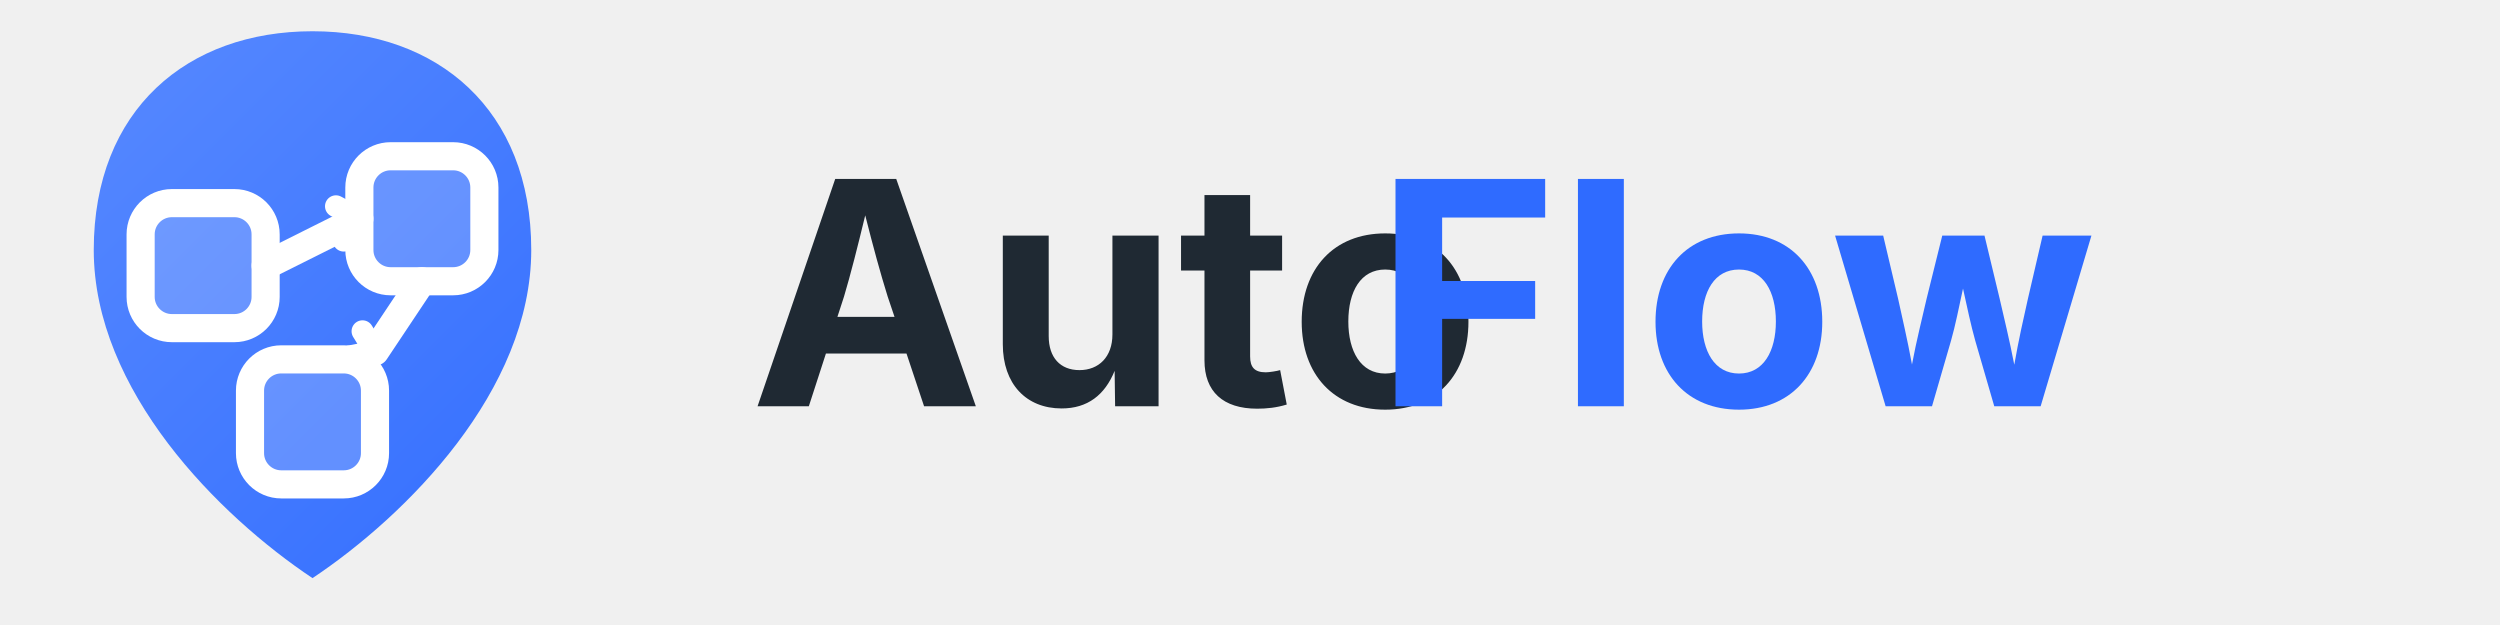
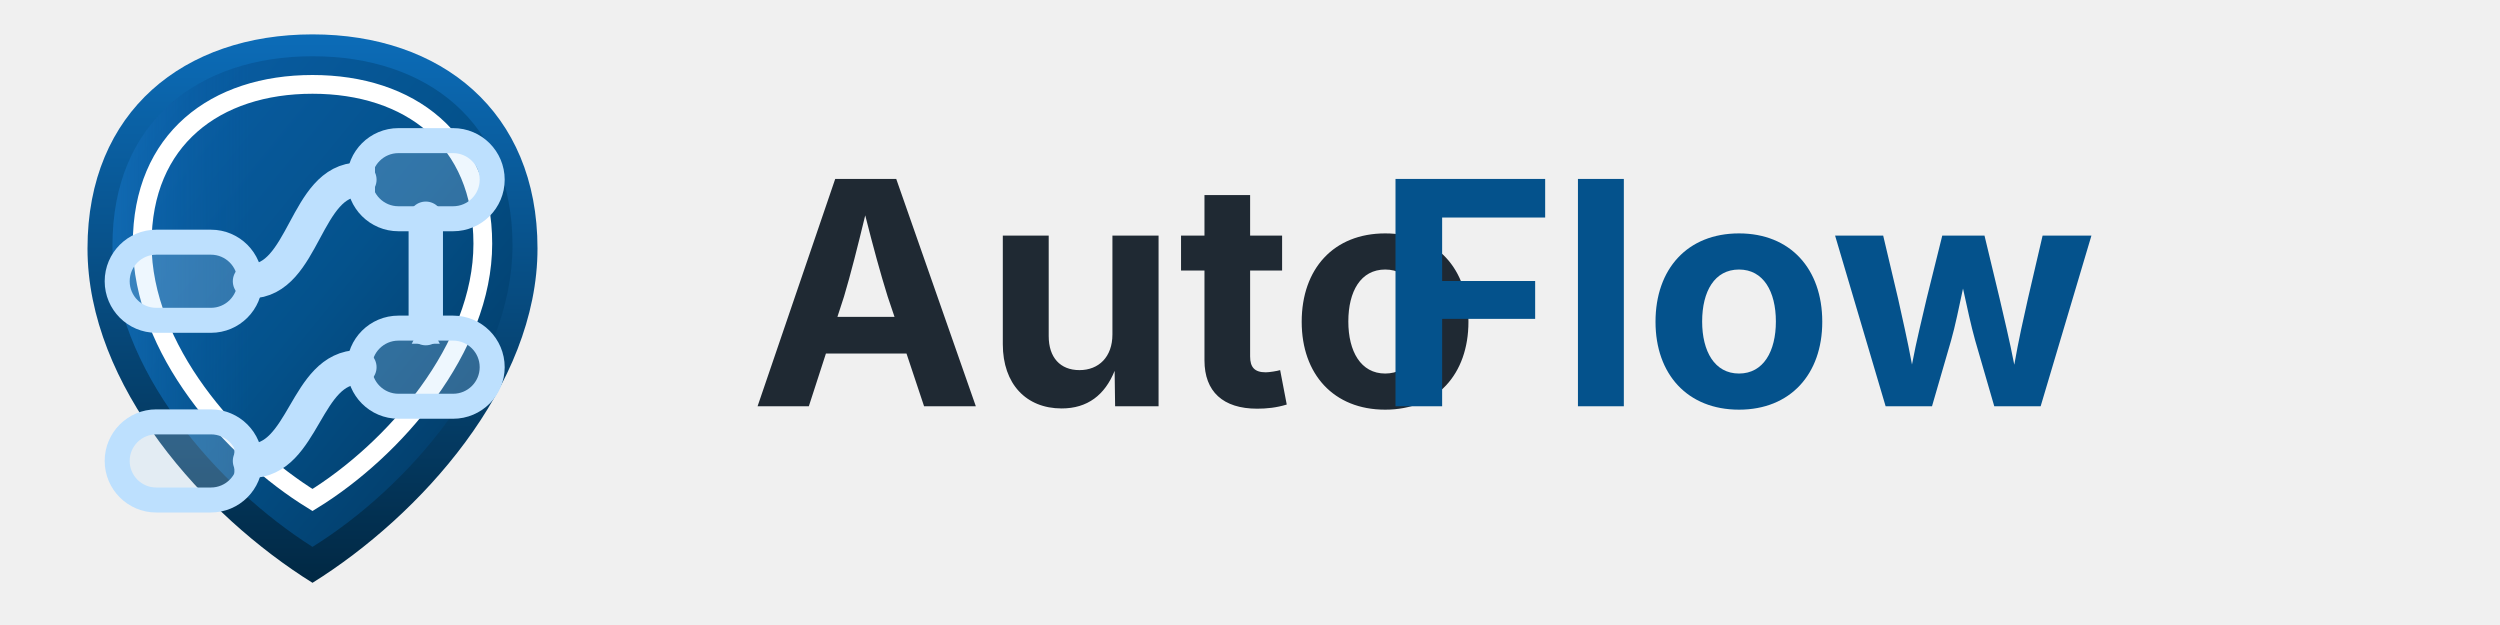
<svg xmlns="http://www.w3.org/2000/svg" viewBox="0 0 160 40" fill="none">
  <defs>
-     <linearGradient id="brandGradWm" x1="0" y1="0" x2="40" y2="40" gradientUnits="userSpaceOnUse">
-       <stop offset="0%" stop-color="#5B8CFF" />
-       <stop offset="100%" stop-color="#2F6BFF" />
+     <linearGradient id="wmShieldBase" x1="0%" y1="0%" x2="100%" y2="100%">
+       <stop offset="0%" stop-color="#0A5FA8" />
+       <stop offset="50%" stop-color="#04528C" />
+       <stop offset="100%" stop-color="#02355C" />
+     </linearGradient>
+     <linearGradient id="wmShieldSheen" x1="0%" y1="0%" x2="100%" y2="0%">
+       <stop offset="0%" stop-color="#1A7BC8" stop-opacity="0.45" />
+       <stop offset="35%" stop-color="#0A5FA8" stop-opacity="0" />
+     </linearGradient>
+     <linearGradient id="wmShieldRim" x1="0%" y1="0%" x2="0%" y2="100%">
+       <stop offset="0%" stop-color="#0C6CB8" />
+       <stop offset="100%" stop-color="#012843" />
    </linearGradient>
  </defs>
  <g transform="translate(0,0)">
-     <path d="M20 2c8 0 14 5 14 14 0 9-8 17-14 21-6-4-14-12-14-21C6 7 12 2 20 2z" fill="url(#brandGradWm)" />
-     <g stroke="#fff" stroke-width="1.8" stroke-linecap="round" stroke-linejoin="round">
-       <rect x="9" y="13" width="8" height="8" rx="2" fill="rgba(255,255,255,0.18)" />
-       <rect x="23" y="10" width="8" height="8" rx="2" fill="rgba(255,255,255,0.18)" />
-       <rect x="16" y="23" width="8" height="8" rx="2" fill="rgba(255,255,255,0.18)" />
-       <path d="M17 17 L23 14" fill="none" />
-       <polyline points="21.5 13.2 23 14 22 15.4" fill="none" stroke-width="1.4" />
-       <path d="M27 18 L24 22.5" fill="none" />
-       <polyline points="23.2 21.2 24 22.5 22.4 22.8" fill="none" stroke-width="1.4" />
+     <path d="M20 2.2c8.2 0 14.4 4.9 14.4 13.7 0 8.8-7.5 17.1-14.4 21.4C13.1 33 5.6 24.7 5.6 15.9 5.6 7.1 11.8 2.2 20 2.2z" fill="url(#wmShieldRim)" />
+     <path d="M20 3.6c7.3 0 12.8 4.2 12.8 12.1 0 7.9-6.7 15.5-12.8 19.3C14 31.2 7.2 23.6 7.2 15.7 7.2 7.8 12.7 3.6 20 3.6z" fill="url(#wmShieldBase)" />
+     <path d="M20 3.6c7.3 0 12.8 4.2 12.8 12.1 0 7.9-6.7 15.5-12.8 19.3C14 31.2 7.2 23.6 7.2 15.7 7.2 7.8 12.7 3.6 20 3.6z" fill="url(#wmShieldSheen)" />
+     <path d="M20 5.4c6.2 0 10.9 3.5 10.9 10.2 0 6.7-5.7 13.2-10.9 16.4C14.8 28.8 9.1 22.3 9.1 15.6 9.1 8.9 13.8 5.4 20 5.4z" fill="none" stroke="#FFFFFF" stroke-width="1.2" />
+     <g stroke="#BDE0FE" stroke-width="2.2" stroke-linecap="round" stroke-linejoin="round" fill="none">
+       <rect x="7.5" y="15.5" width="8.5" height="5" rx="2.5" fill="#BDE0FE" fill-opacity="0.25" stroke-width="1.6" />
+       <rect x="23" y="9" width="8.5" height="5" rx="2.5" fill="#BDE0FE" fill-opacity="0.25" stroke-width="1.6" />
+       <rect x="23" y="21" width="8.5" height="5" rx="2.5" fill="#BDE0FE" fill-opacity="0.25" stroke-width="1.6" />
+       <rect x="7.5" y="27" width="8.5" height="5" rx="2.5" fill="#BDE0FE" fill-opacity="0.25" stroke-width="1.6" />
+       <path d="M16 18 C19.5 18 19.5 11.5 23 11.5" />
+       <path d="M27.25 14 V 21" />
+       <path d="M23 23.5 C19.5 23.5 19.5 29.5 16 29.5" />
+     </g>
+     <g fill="#BDE0FE">
+       <path d="M22.3 11.5 L24 10.6 L24 12.4 Z" />
+       <path d="M27.25 20.3 L28.15 22 L26.35 22 Z" />
+       <path d="M16.7 29.5 L15 28.6 L15 30.4 Z" />
    </g>
  </g>
  <text x="48" y="26" font-family="-apple-system, BlinkMacSystemFont, 'Segoe UI', 'PingFang SC', 'Microsoft YaHei', sans-serif" font-size="20" font-weight="700" fill="#1f2933">Auto</text>
-   <text x="88" y="26" font-family="-apple-system, BlinkMacSystemFont, 'Segoe UI', 'PingFang SC', 'Microsoft YaHei', sans-serif" font-size="20" font-weight="700" fill="#2F6BFF">Flow</text>
+   <text x="88" y="26" font-family="-apple-system, BlinkMacSystemFont, 'Segoe UI', 'PingFang SC', 'Microsoft YaHei', sans-serif" font-size="20" font-weight="700" fill="#04528C">Flow</text>
</svg>
